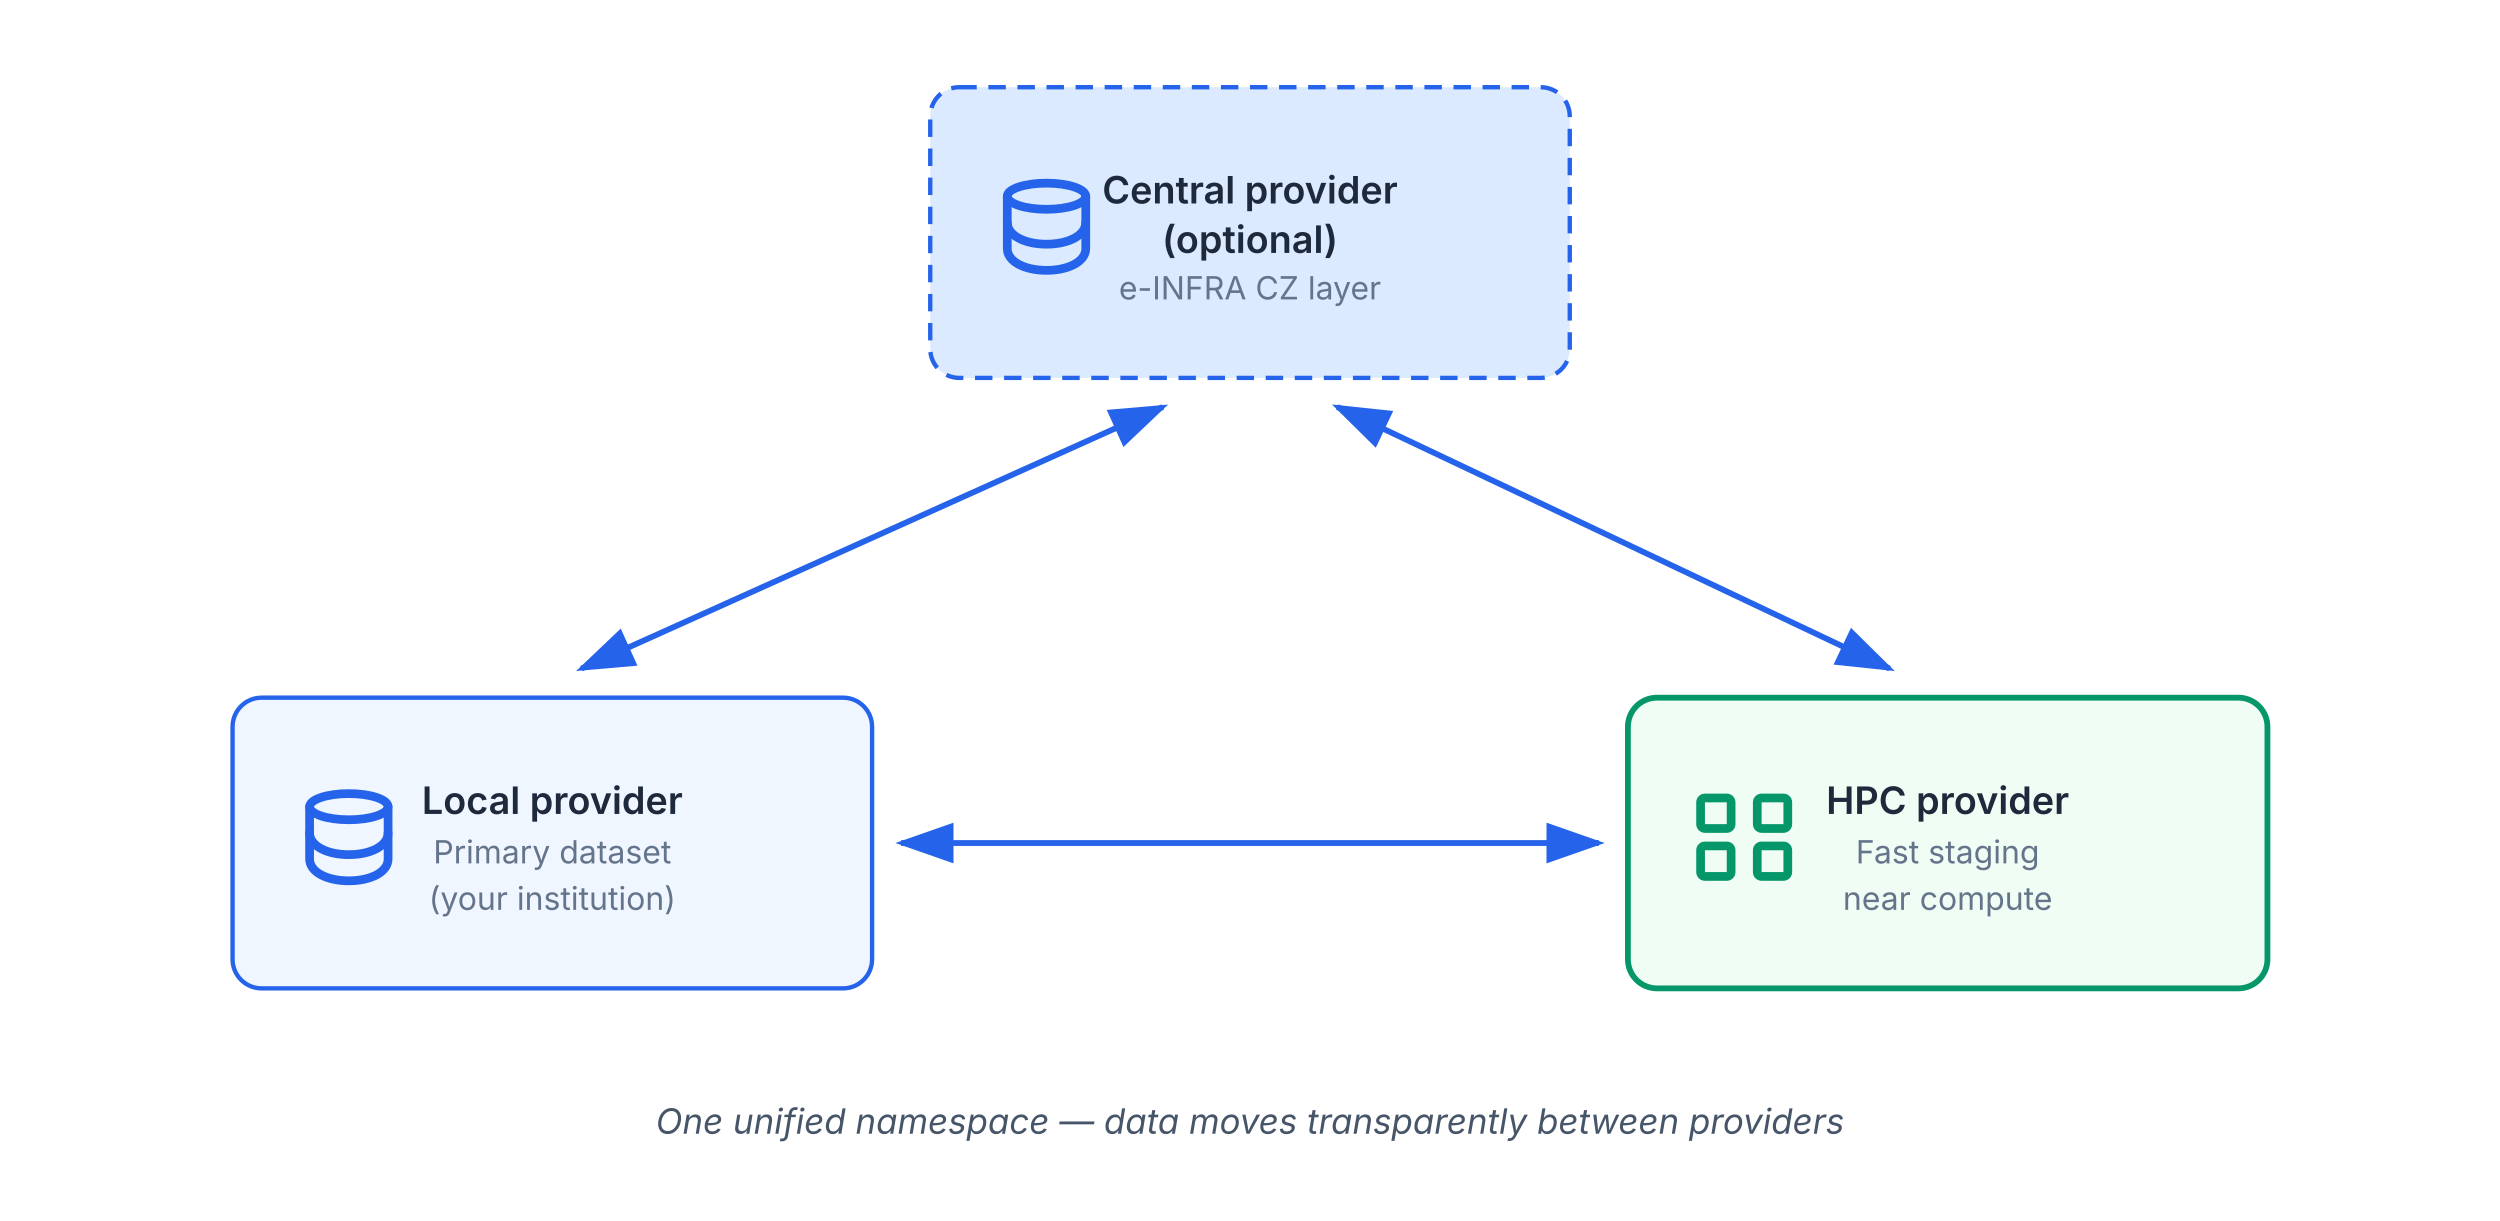
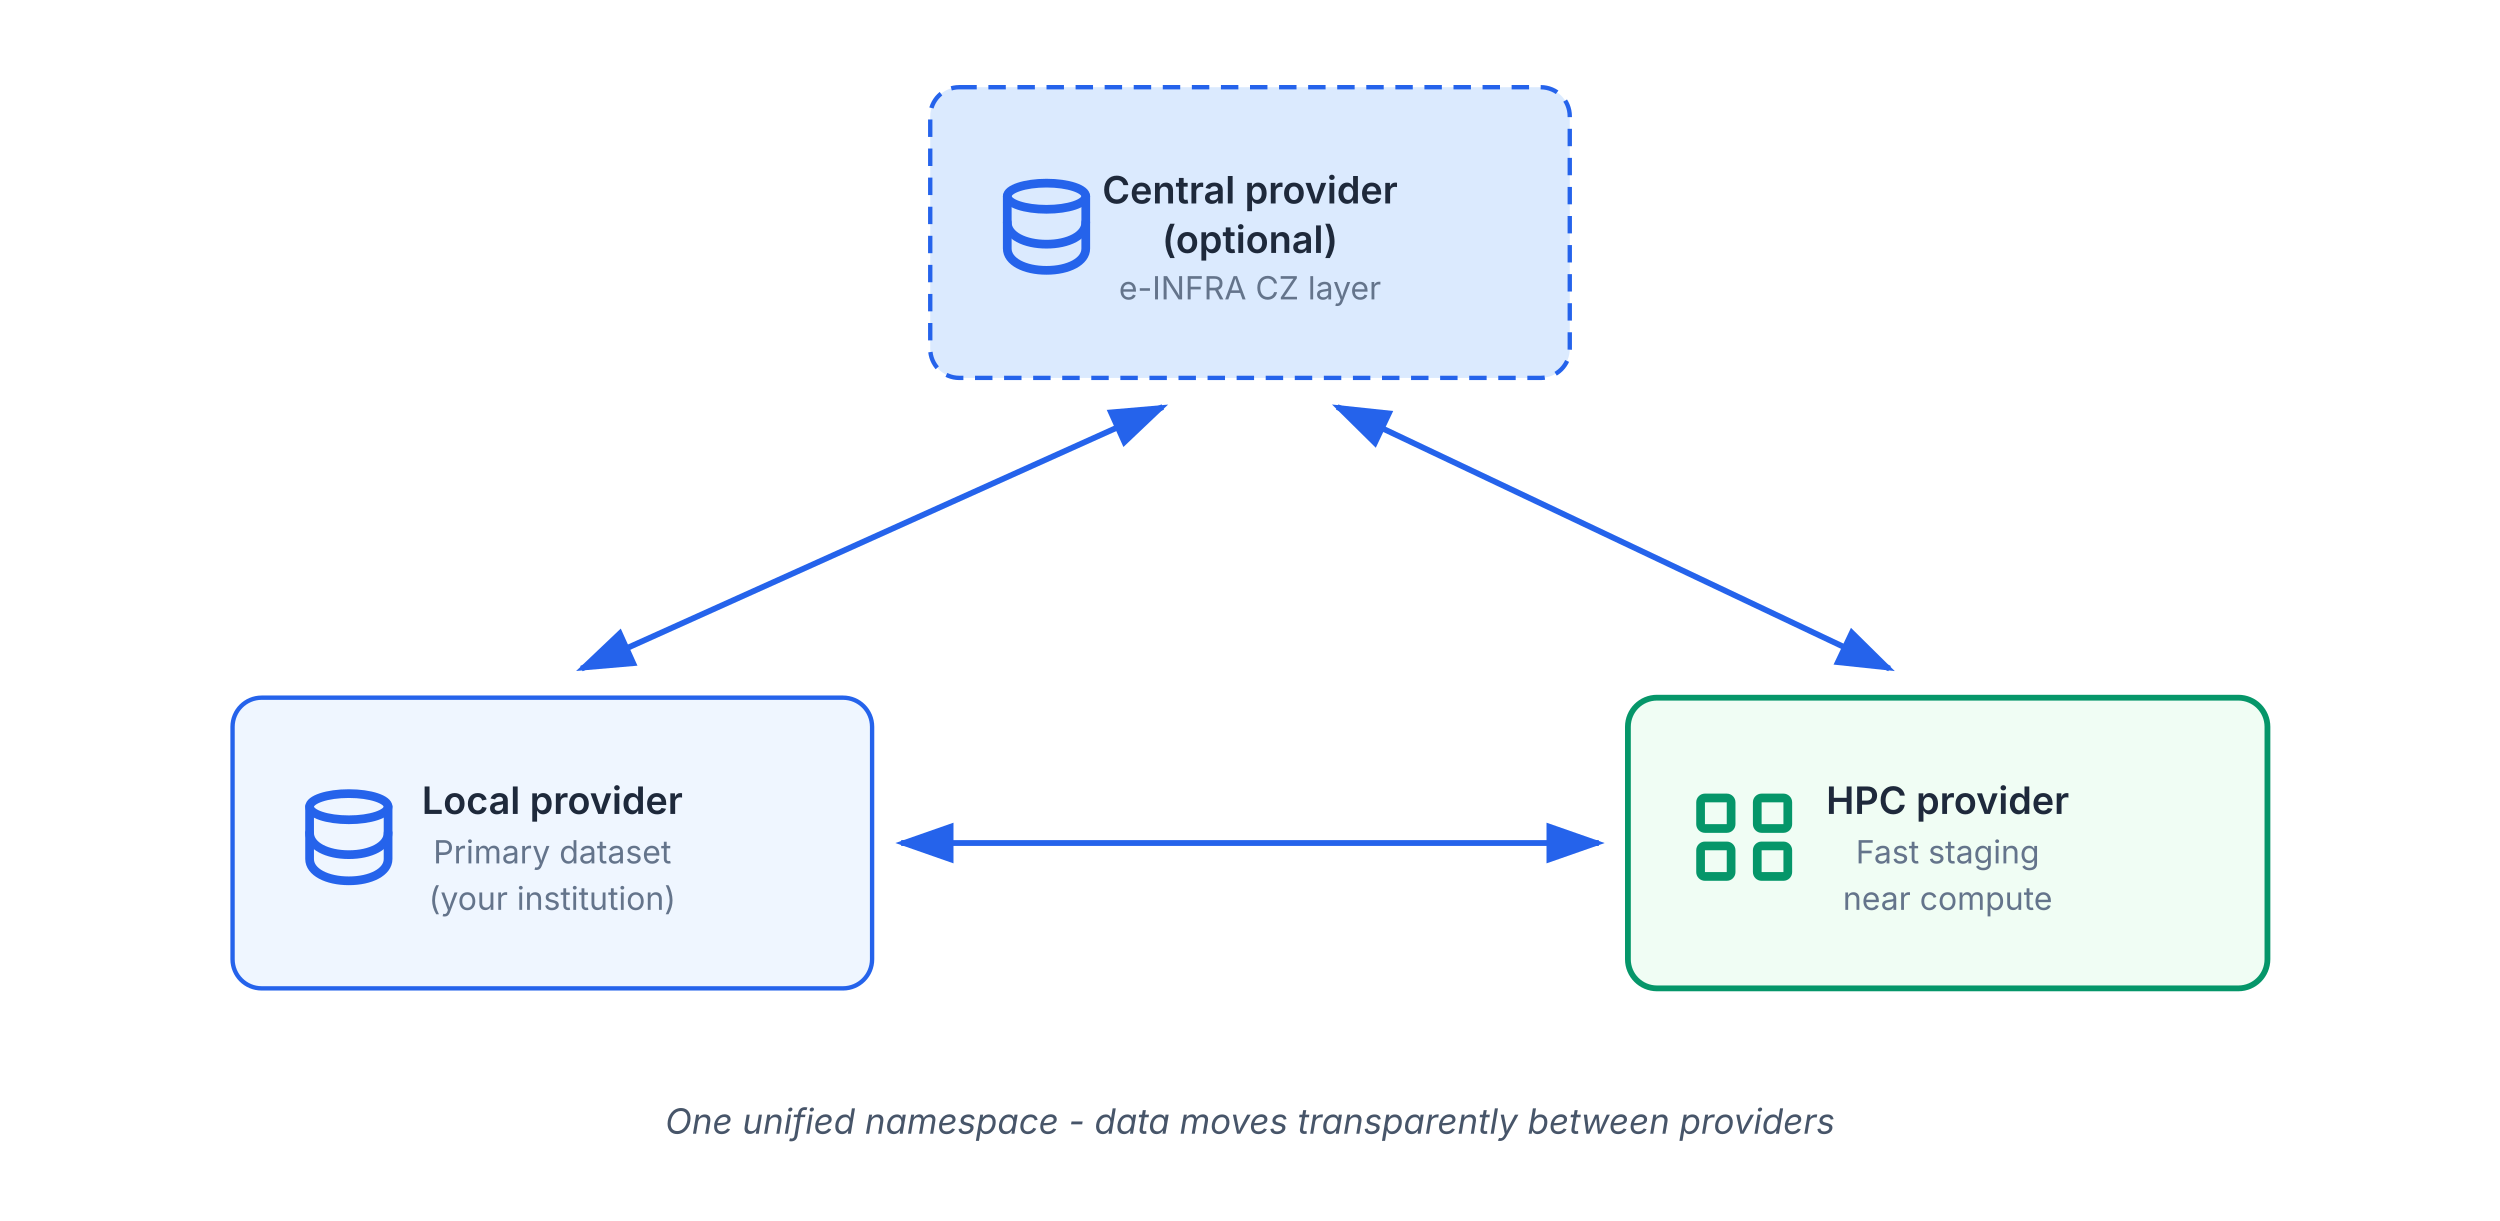
<svg xmlns="http://www.w3.org/2000/svg" viewBox="0 0 860 420" width="860" height="420">
  <defs>
    <style>
      .label { font-family: system-ui, -apple-system, sans-serif; font-size: 13px; font-weight: 600; fill: #1e293b; text-anchor: middle; }
      .sublabel { font-family: system-ui, -apple-system, sans-serif; font-size: 11px; fill: #64748b; text-anchor: middle; }
      .caption { font-family: system-ui, -apple-system, sans-serif; font-size: 12px; fill: #475569; text-anchor: middle; font-style: italic; }
      .icon { fill: none; stroke-width: 2; stroke-linecap: round; stroke-linejoin: round; }
      .arrow { stroke: #2563eb; stroke-width: 2; fill: none; marker-end: url(#arrowhead); marker-start: url(#arrowheadreverse)}
    </style>
    <marker id="arrowhead" markerWidth="10" markerHeight="7" refX="9" refY="3.5" orient="auto">
      <polygon points="0 0, 10 3.5, 0 7" fill="#2563eb" />
    </marker>
    <marker id="arrowheadreverse" markerWidth="10" markerHeight="7" refX="9" refY="3.5" orient="auto-start-reverse">
      <polygon points="10 3.5, 0 7, 0 0" fill="#2563eb" />
    </marker>
  </defs>
  <rect x="80" y="240" width="220" height="100" rx="10" fill="#eff6ff" stroke="#2563eb" stroke-width="1.5" />
  <rect x="320" y="30" width="220" height="100" rx="10" fill="#dbeafe" stroke="#2563eb" stroke-width="1.5" stroke-dasharray="6,4" />
  <rect x="560" y="240" width="220" height="100" rx="10" fill="#f0fdf4" stroke="#059669" stroke-width="2" />
  <svg x="102" y="270" width="36" height="36" viewBox="0 0 24 24">
    <ellipse cx="12" cy="5" rx="9" ry="3" class="icon" stroke="#2563eb" />
    <path d="M3 5v6c0 3 4 5 9 5s9-2 9-5V5" class="icon" stroke="#2563eb" />
    <path d="M3 11v6c0 3 4 5 9 5s9-2 9-5v-6" class="icon" stroke="#2563eb" />
  </svg>
  <text x="190" y="280" class="label">Local provider</text>
  <text x="190" y="297" class="sublabel">Primary dataset</text>
  <text x="190" y="313" class="sublabel">(your institution)</text>
  <svg x="342" y="60" width="36" height="36" viewBox="0 0 24 24">
    <ellipse cx="12" cy="5" rx="9" ry="3" class="icon" stroke="#2563eb" />
    <path d="M3 5v6c0 3 4 5 9 5s9-2 9-5V5" class="icon" stroke="#2563eb" />
    <path d="M3 11v6c0 3 4 5 9 5s9-2 9-5v-6" class="icon" stroke="#2563eb" />
  </svg>
  <text x="430" y="70" class="label">Central provider</text>
  <text x="430" y="87" class="label">(optional)</text>
  <text x="430" y="103" class="sublabel">e-INFRA CZ layer</text>
  <svg x="582" y="270" width="36" height="36" viewBox="0 0 24 24">
    <rect x="2" y="3" width="7" height="7" rx="1" class="icon" stroke="#059669" />
    <rect x="15" y="3" width="7" height="7" rx="1" class="icon" stroke="#059669" />
    <rect x="2" y="14" width="7" height="7" rx="1" class="icon" stroke="#059669" />
    <rect x="15" y="14" width="7" height="7" rx="1" class="icon" stroke="#059669" />
  </svg>
  <text x="670" y="280" class="label">HPC provider</text>
  <text x="670" y="297" class="sublabel">Fast staging</text>
  <text x="670" y="313" class="sublabel">near compute</text>
  <path d="M 400 140 L 200 230" class="arrow" />
  <path d="M 460 140 L 650 230" class="arrow" />
  <path d="M 310 290 L 550 290" class="arrow" />
-   <text x="430" y="390" class="caption">One unified namespace — data moves transparently between providers</text>
+   <text x="430" y="390" class="caption">One unified namespace - data moves transparently between providers</text>
</svg>
